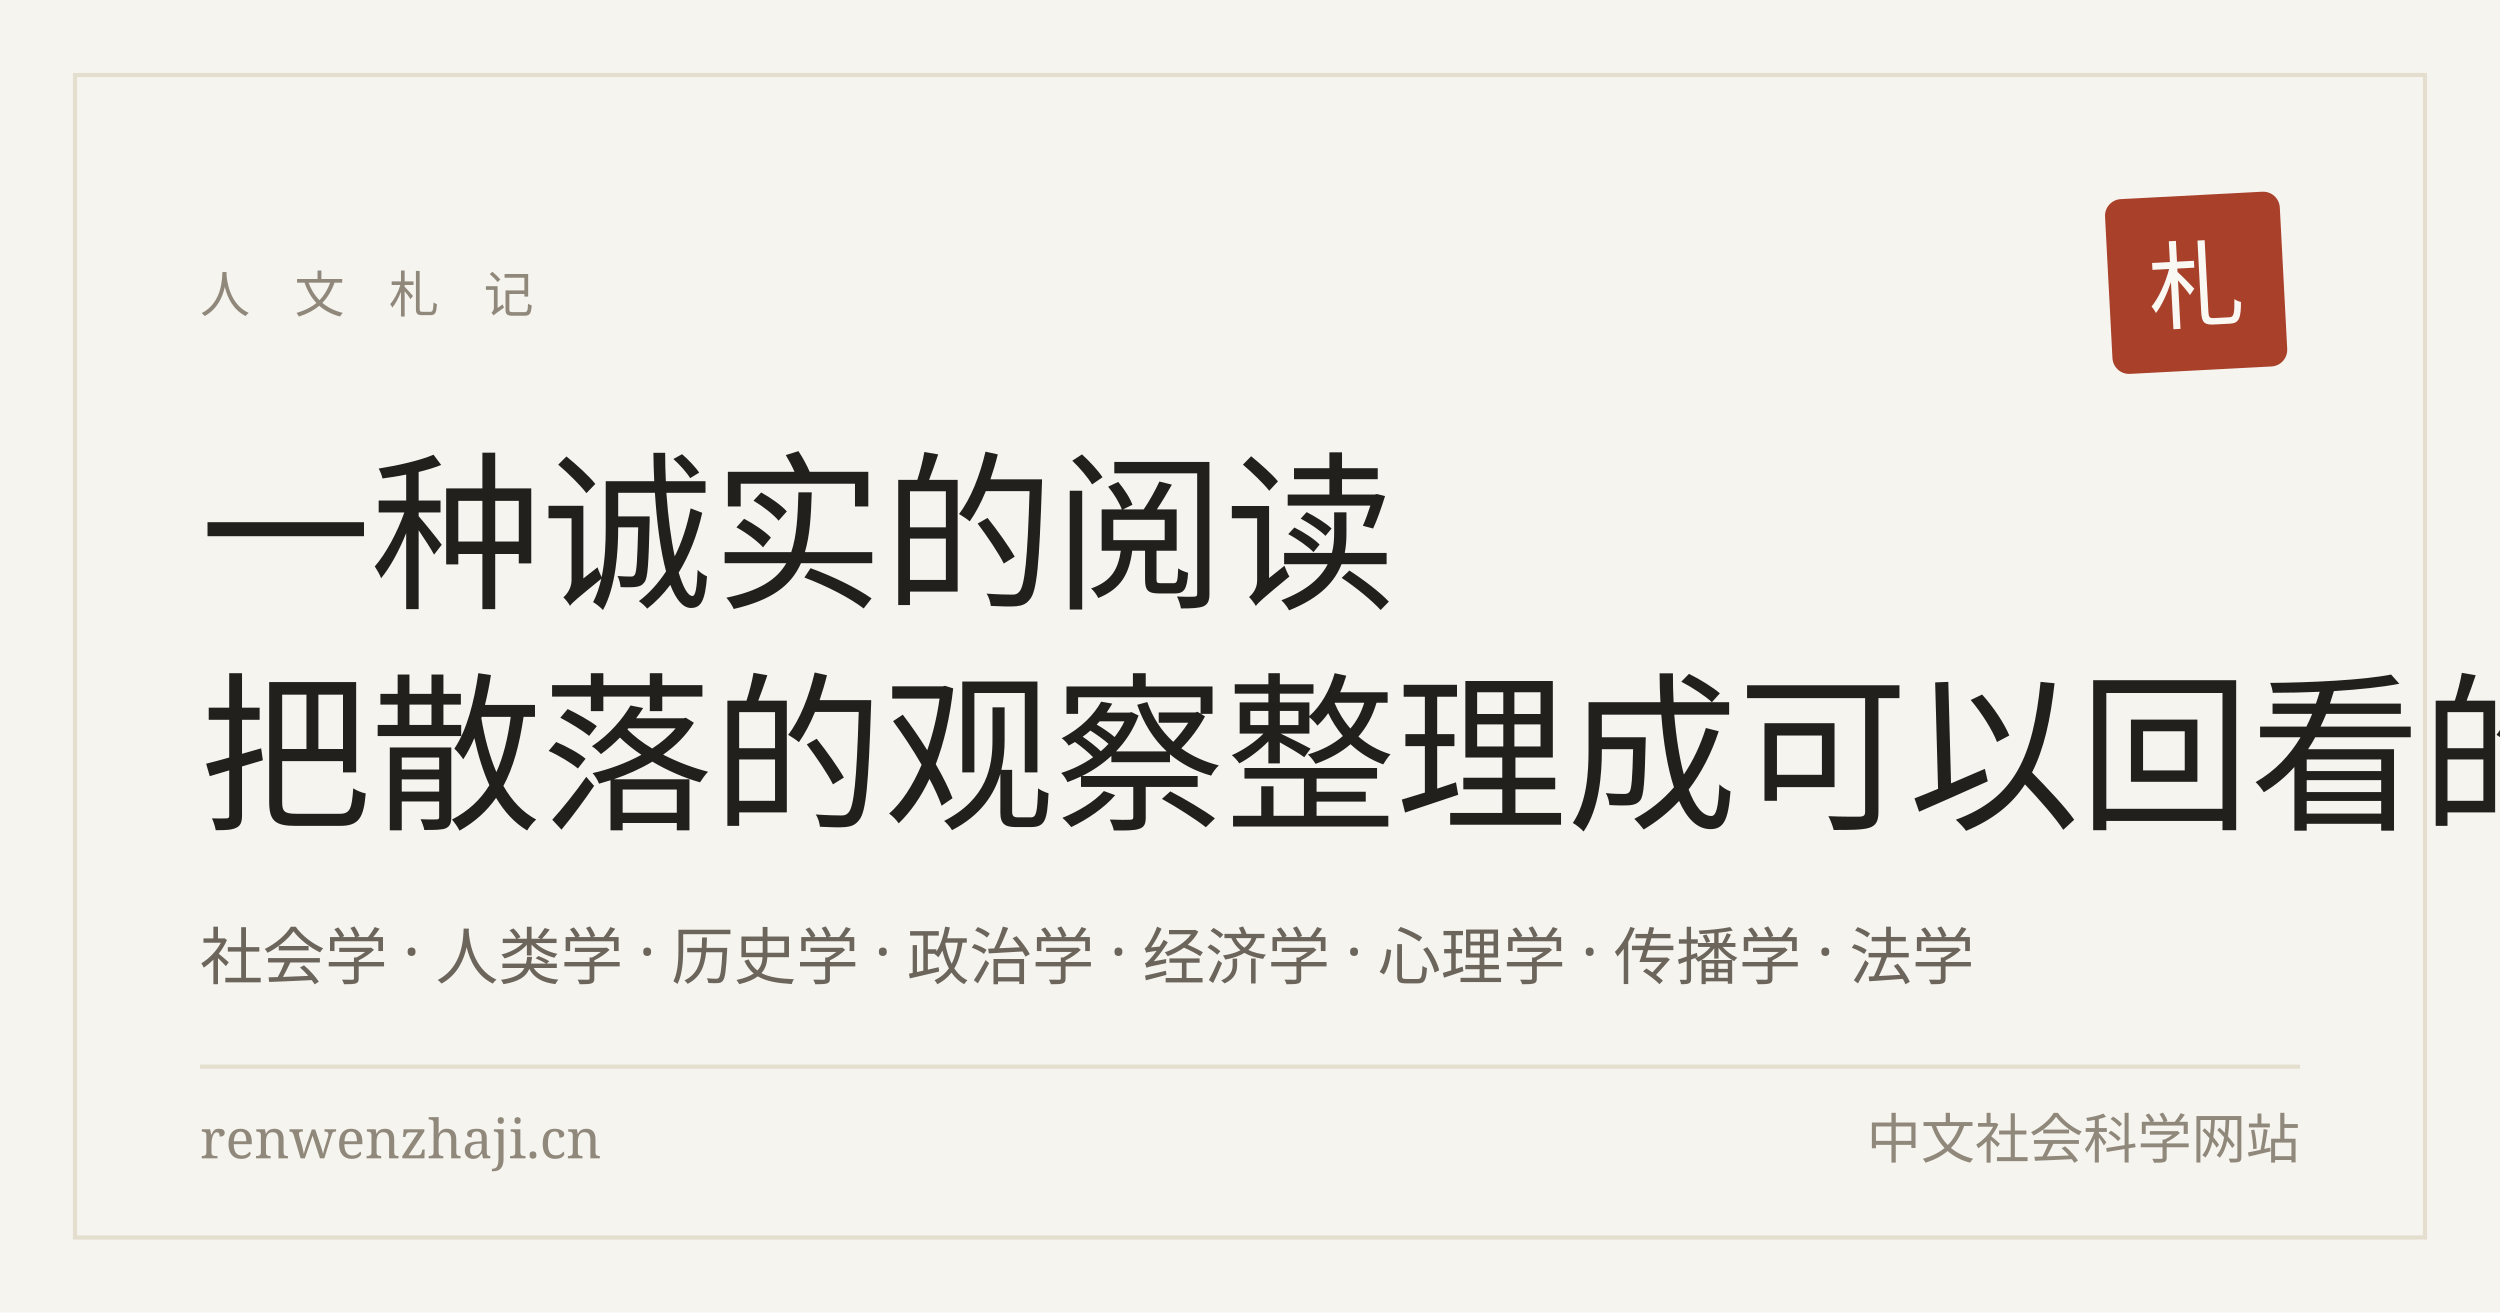
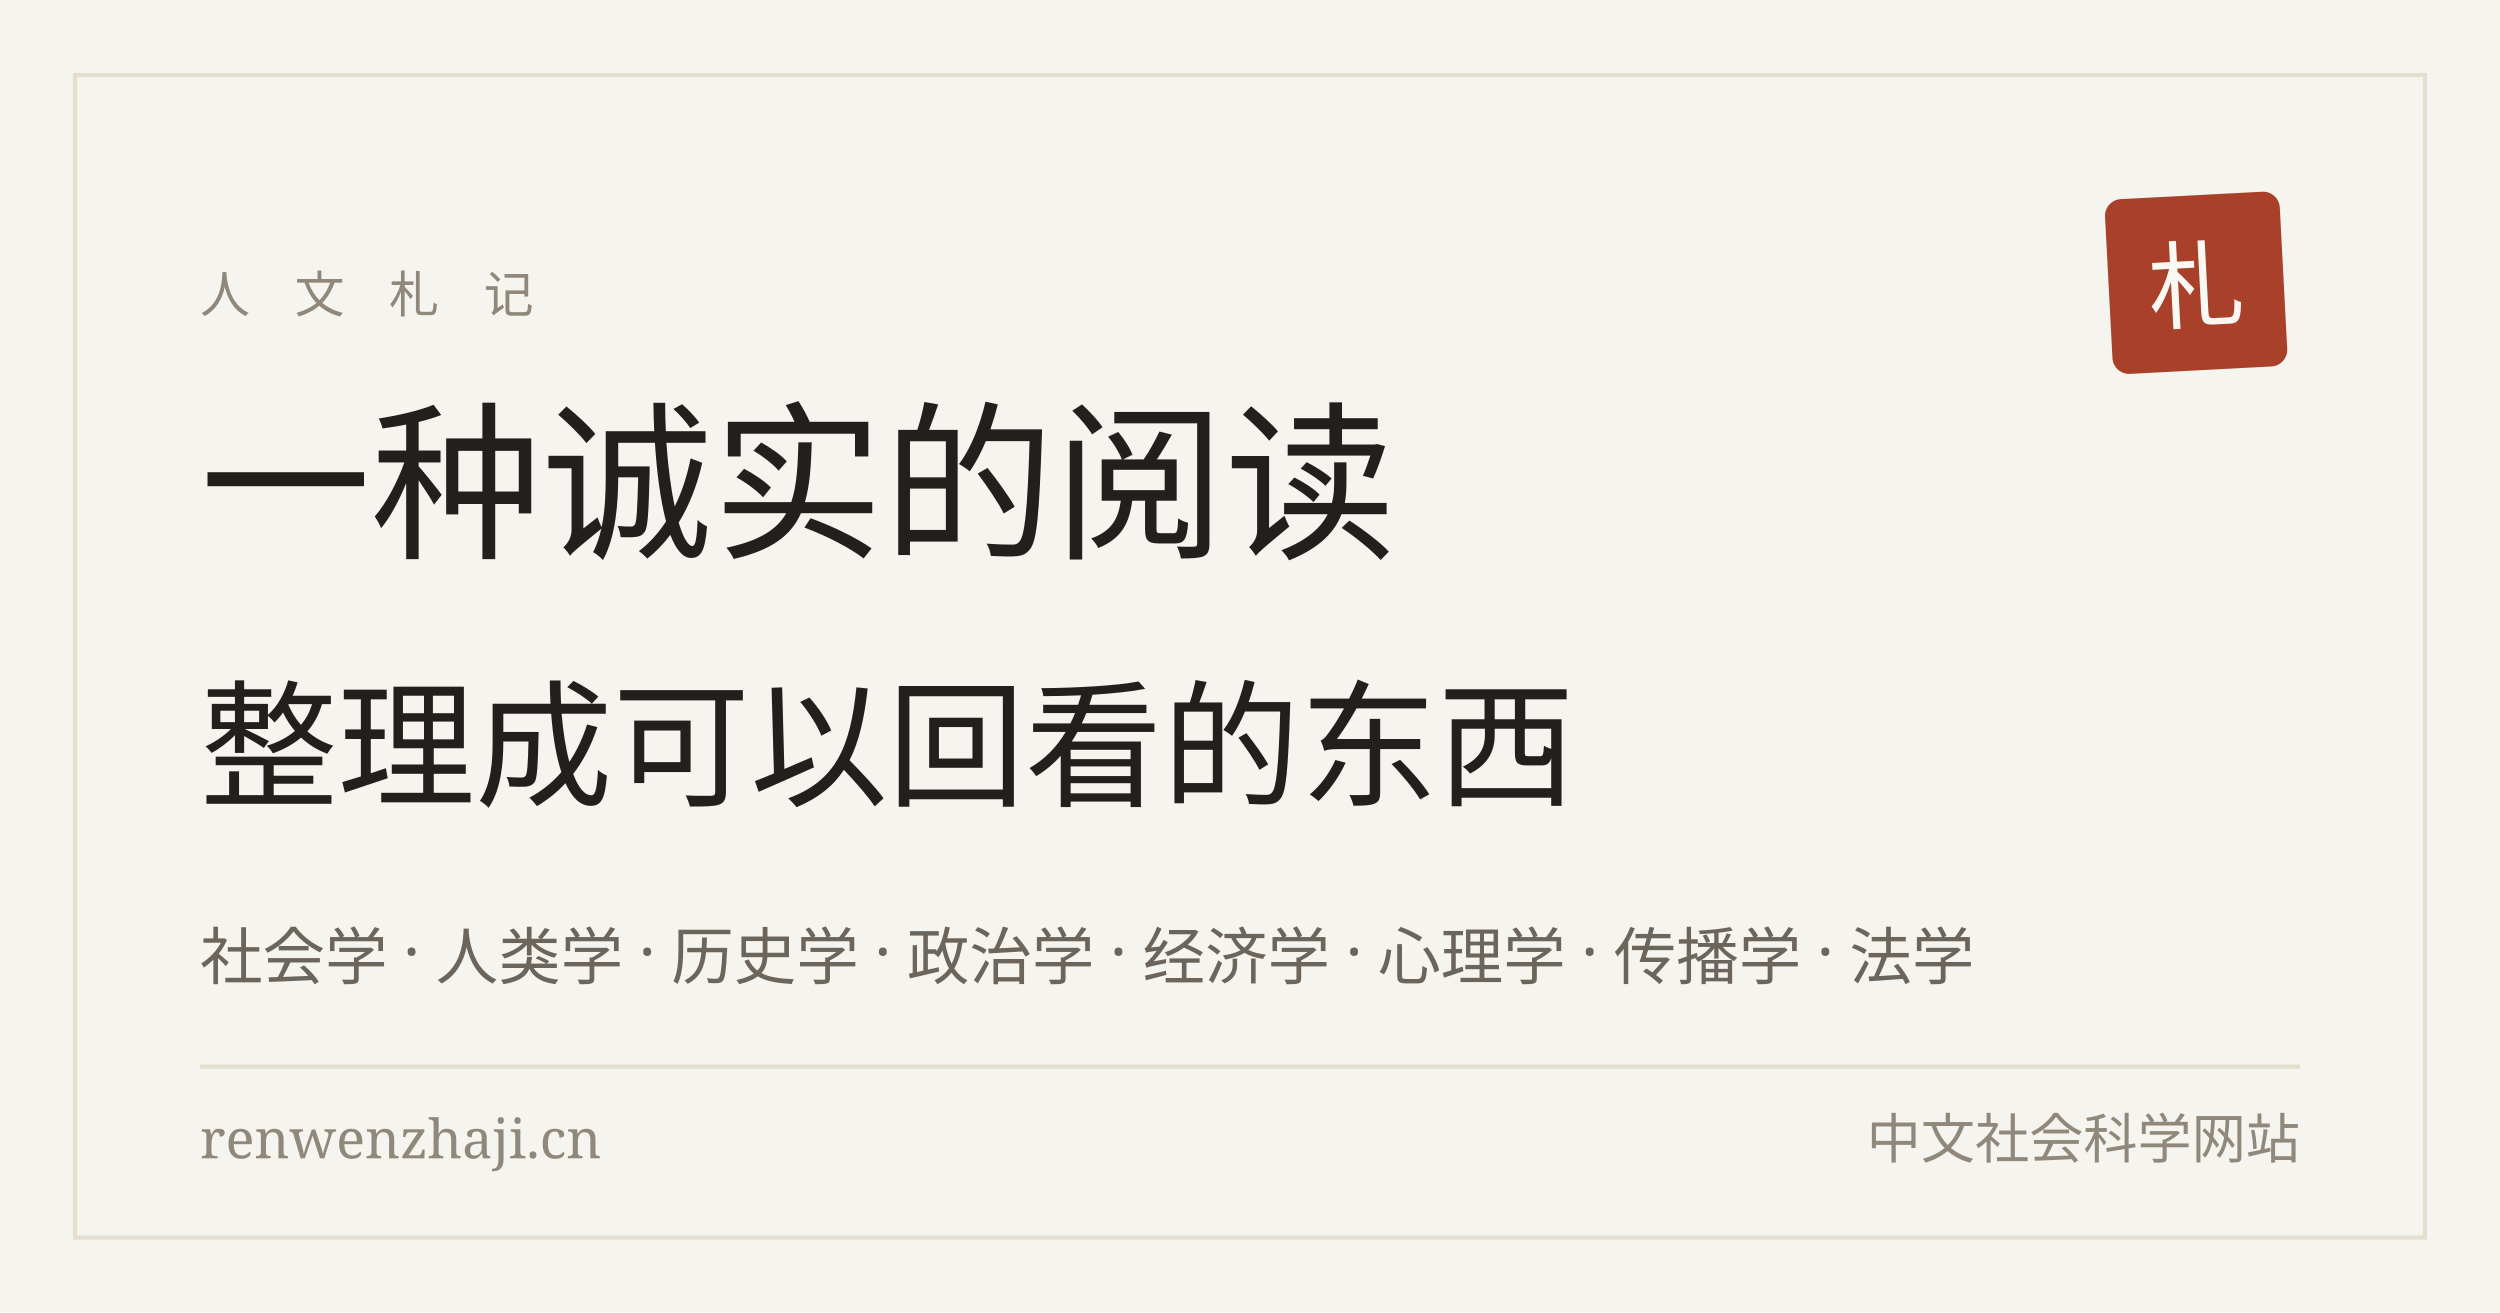
<svg xmlns="http://www.w3.org/2000/svg" width="1200" height="630" viewBox="0 0 1200 630">
  <rect width="1200" height="630" fill="#F6F4EF" />
  <rect x="36" y="36" width="1128" height="558" fill="none" stroke="#E4DECF" stroke-width="2" />
  <text x="96" y="150" font-family="Kaiti SC,STKaiti,serif" font-size="24" letter-spacing="8" fill="#8F887B">人 文 札 记</text>
  <g transform="translate(1010,96) rotate(-3)">
    <rect width="84" height="84" rx="8" fill="#A8402A" />
    <text x="42" y="60" font-size="46" text-anchor="middle" fill="#FAF8F2" font-family="Songti SC,SimSun,serif">札</text>
  </g>
-   <text x="96" y="286" font-family="Kaiti SC,STKaiti,serif" font-size="82" fill="#22201C">一种诚实的阅读</text>
-   <text x="96" y="392" font-family="Kaiti SC,STKaiti,serif" font-size="82" fill="#22201C">把散落的观察整理成可以回看的东西</text>
+   <text x="96" y="262" font-family="Kaiti SC,STKaiti,serif" font-size="82" fill="#22201C">一种诚实的阅读</text>
+   <text x="96" y="382" font-family="Kaiti SC,STKaiti,serif" font-size="66" fill="#22201C">整理成可以回看的东西</text>
  <text x="96" y="470" font-family="Songti SC,SimSun,serif" font-size="30" fill="#6B655C">社会学 · 人类学 · 历史学 · 政治学 · 经济学 · 心理学 · 传播学 · 法学</text>
  <line x1="96" y1="512" x2="1104" y2="512" stroke="#E4DECF" stroke-width="2" />
  <text x="96" y="556" font-family="Songti SC,SimSun,serif" font-size="26" fill="#8F887B">renwenzhaji.cn</text>
  <text x="1104" y="556" text-anchor="end" font-family="Songti SC,SimSun,serif" font-size="26" fill="#8F887B">中文社会科学网站</text>
</svg>
